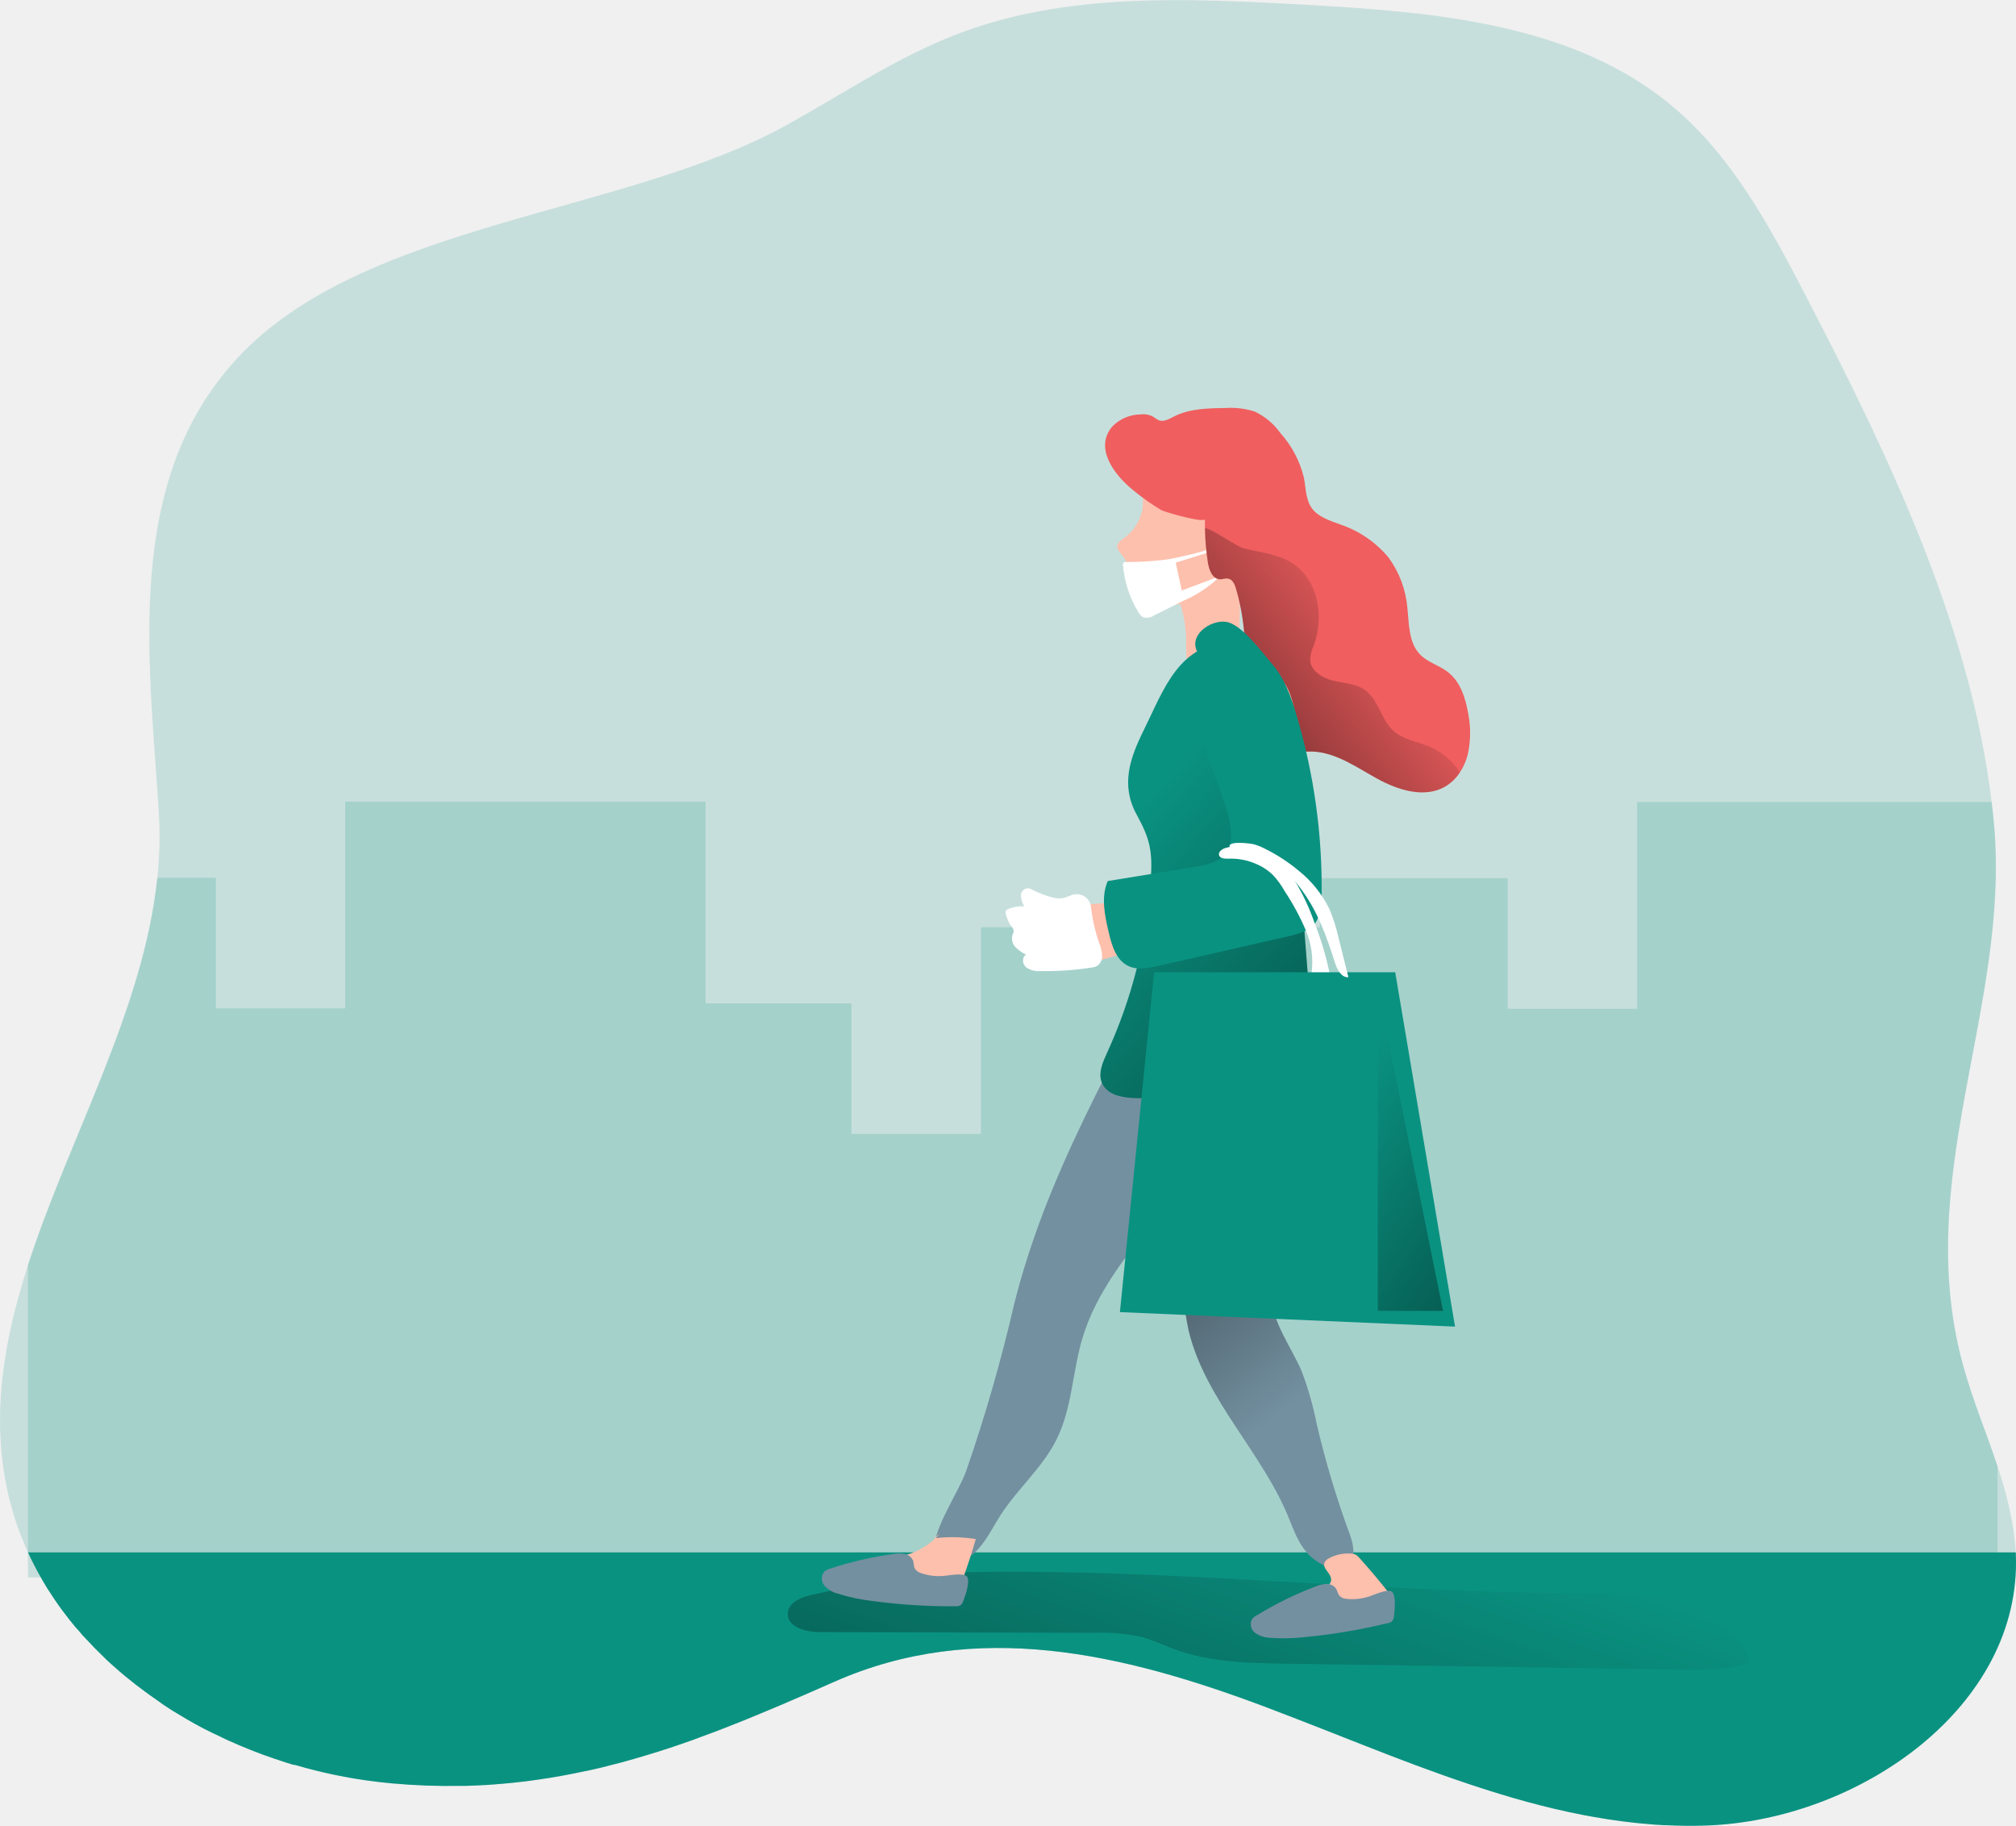
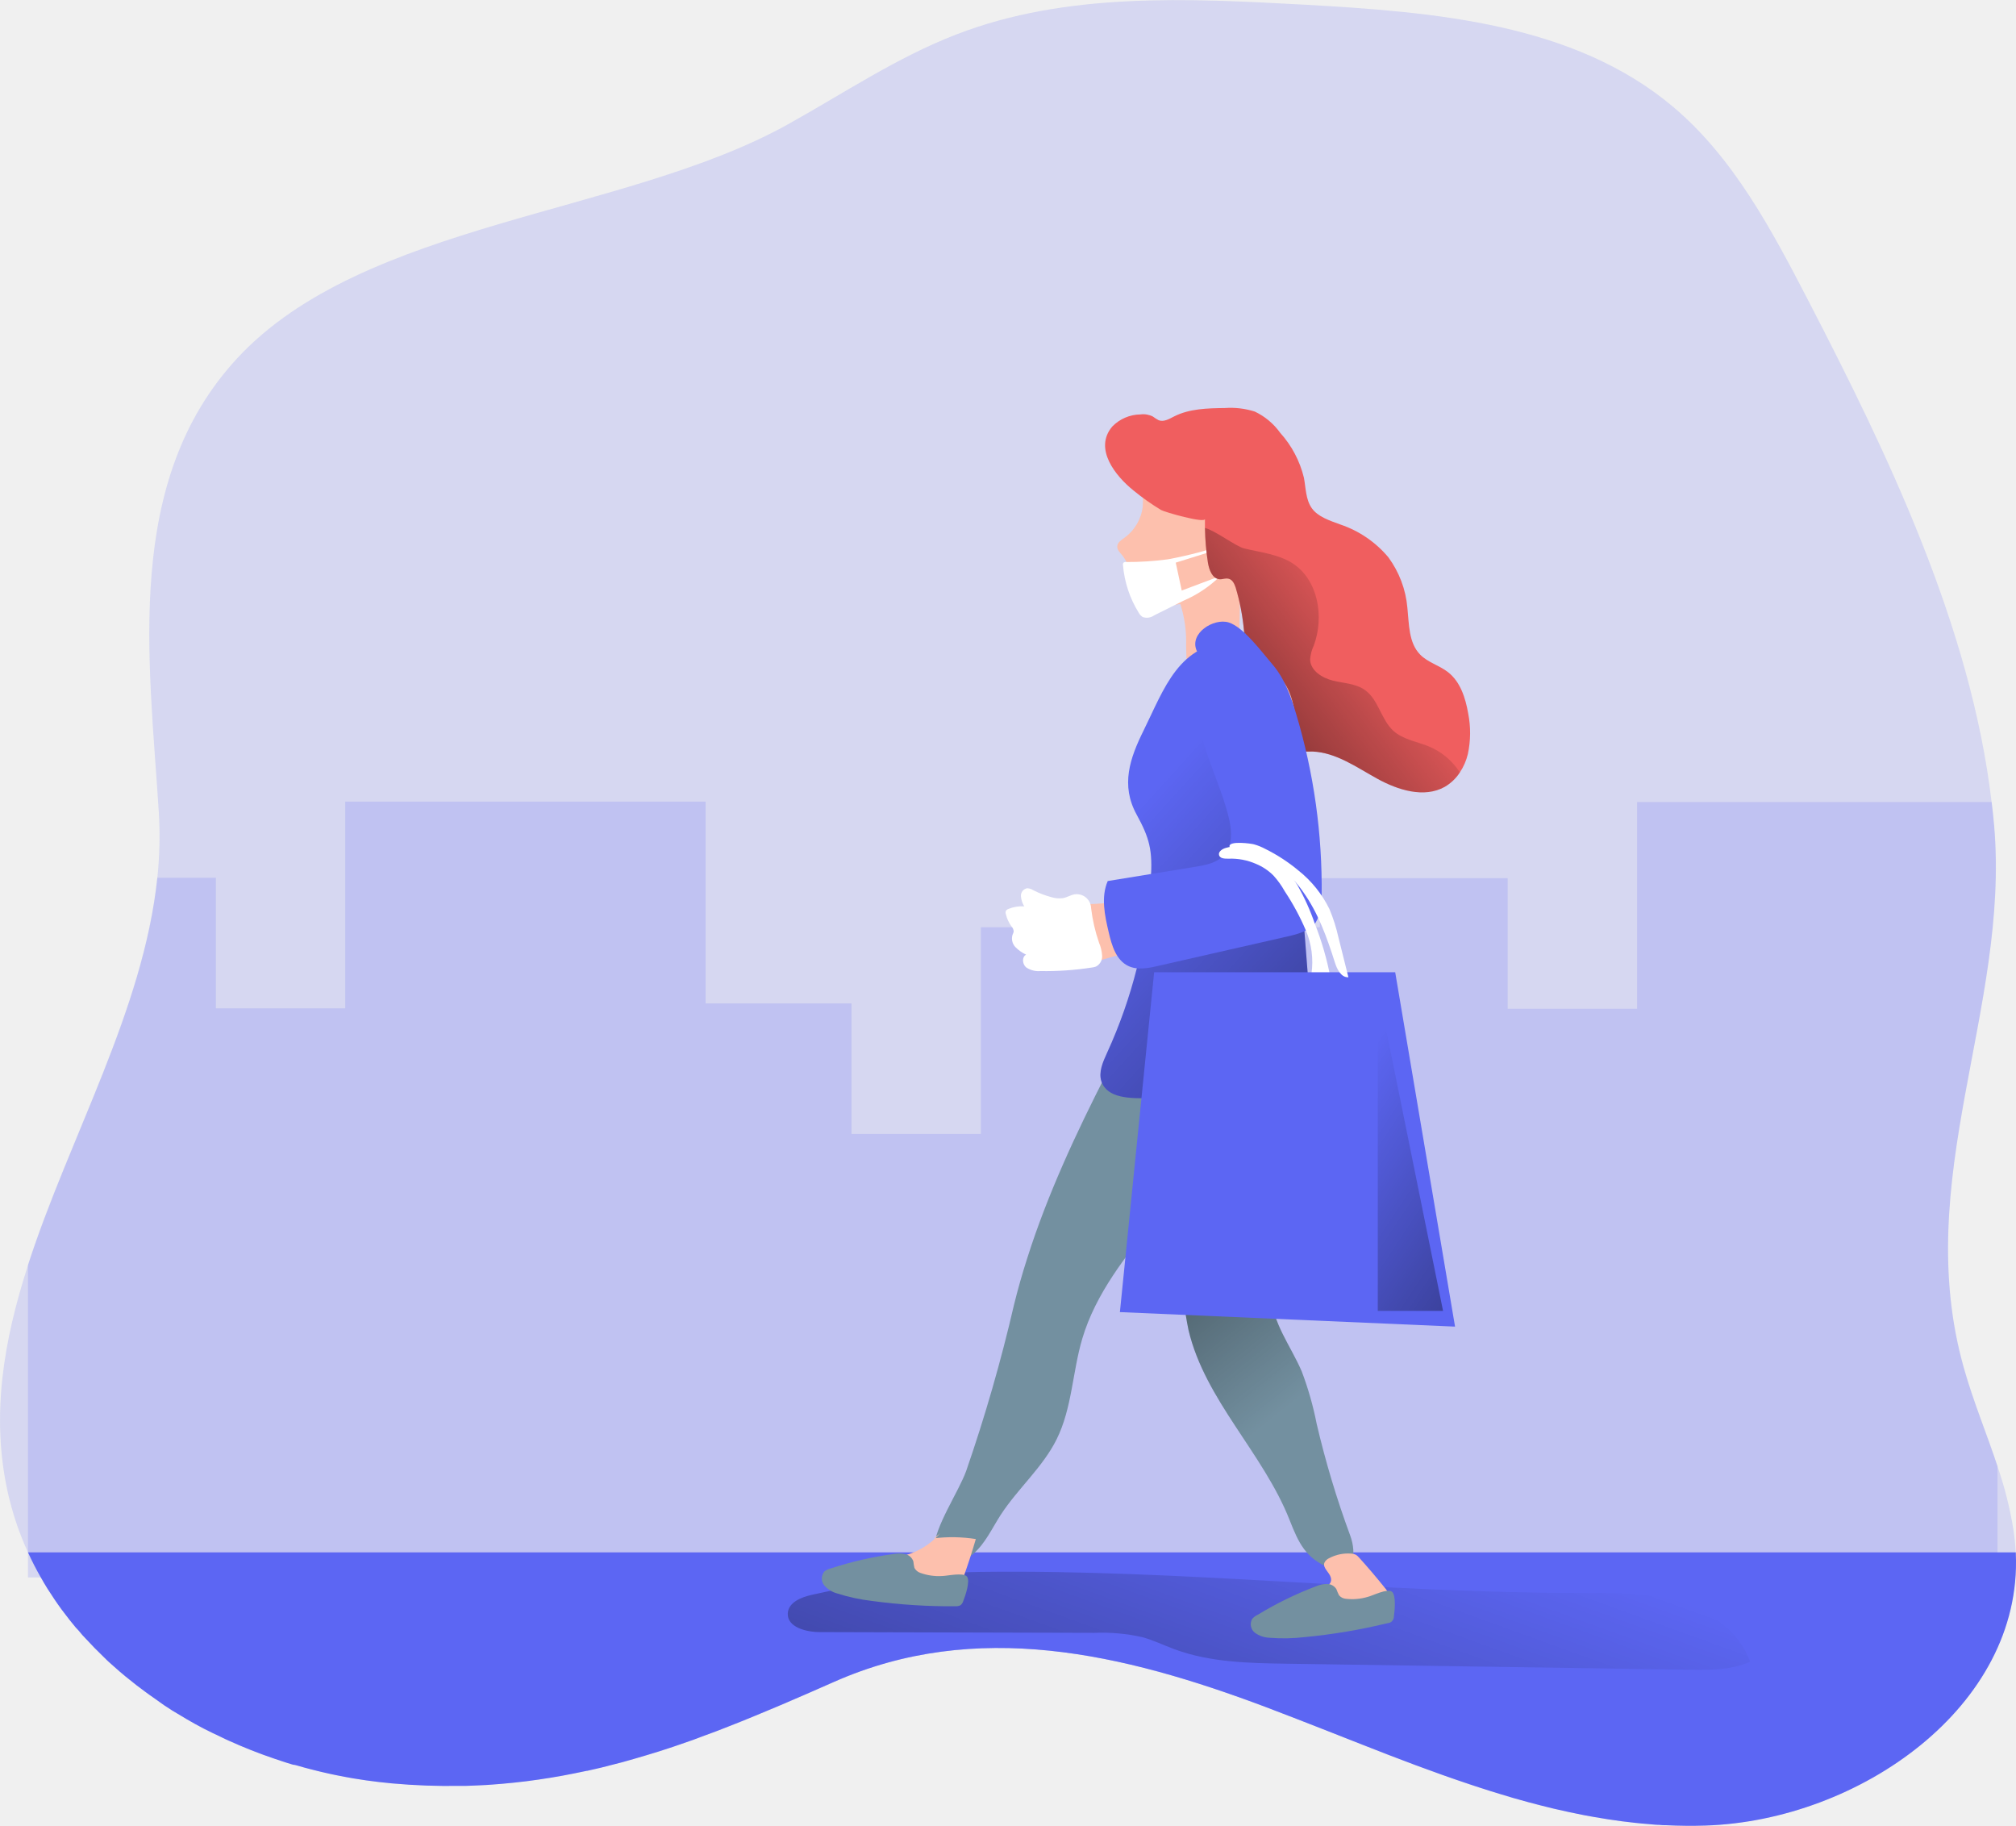
<svg xmlns="http://www.w3.org/2000/svg" xmlns:xlink="http://www.w3.org/1999/xlink" id="Layer_1" data-name="Layer 1" viewBox="0 0 352.74 319.41">
  <defs>
    <linearGradient id="linear-gradient" x1="231.06" y1="427.93" x2="287.2" y2="272.83" gradientUnits="userSpaceOnUse">
      <stop offset="0.01" />
      <stop offset="0.13" stop-opacity="0.69" />
      <stop offset="1" stop-opacity="0" />
    </linearGradient>
    <linearGradient id="linear-gradient-2" x1="244.28" y1="197.51" x2="289.32" y2="253.97" xlink:href="#linear-gradient" />
    <linearGradient id="linear-gradient-3" x1="272.41" y1="136.02" x2="279.99" y2="136.02" xlink:href="#linear-gradient" />
    <linearGradient id="linear-gradient-4" x1="251.44" y1="156.93" x2="298.39" y2="121.41" xlink:href="#linear-gradient" />
    <linearGradient id="linear-gradient-5" x1="334.15" y1="233.37" x2="251.69" y2="158.52" xlink:href="#linear-gradient" />
    <linearGradient id="linear-gradient-6" x1="299.86" y1="240.13" x2="232.01" y2="195.11" xlink:href="#linear-gradient" />
  </defs>
-   <path d="M353.21,334.65c-2.36.08-4.69.05-7-.06-.39,0-.75,0-1.13-.06-.61,0-1.23-.08-1.84-.13-.79-.06-1.58-.13-2.38-.22s-1.59-.18-2.38-.28-1.57-.22-2.37-.34-1.58-.25-2.36-.39l-1.77-.32c-1.79-.35-3.57-.73-5.36-1.15l-2.26-.56c-.78-.19-1.56-.4-2.33-.61l-2.26-.63-.28-.08c-.7-.21-1.41-.41-2.1-.63-1.19-.36-2.39-.73-3.58-1.12l-1.88-.62c-6.31-2.1-12.56-4.48-18.77-6.93l-3.31-1.3a3.52,3.52,0,0,1-.39-.16l-3.31-1.3c-3.32-1.3-6.63-2.59-9.93-3.84-25-9.4-50.66-15.43-75.57-4.39l-4.92,2.16c-1.07.47-2.16.94-3.23,1.39l-.31.14-1.79.76c-1.19.51-2.38,1-3.58,1.49-1.57.65-3.12,1.28-4.7,1.89l-2,.78c-1.38.53-2.77,1-4.14,1.54l-3.35,1.16-.79.26-1.91.62-2,.61c-1.42.43-2.86.84-4.29,1.24l-3.63.93-.77.18-1.76.4-.08,0-2.07.43-2.12.41-2.14.37c-.71.12-1.43.23-2.15.33q-2.16.32-4.35.54c-.68.07-1.35.14-2,.19l-1.78.14-1,.07-1.9.09-1.58.06-1,0a110.25,110.25,0,0,1-11.94-.43q-2.31-.21-4.62-.54c-.66-.09-1.31-.19-2-.31l-.42-.07-1.21-.22c-.47-.08-.93-.17-1.39-.27-.73-.14-1.44-.3-2.17-.47-.52-.12-1.06-.24-1.58-.38-.25-.05-.48-.11-.72-.18s-.77-.19-1.15-.3l-1.71-.48L106,324c-.68-.2-1.35-.41-2-.63l-.37-.13c-.5-.16-1-.32-1.48-.5s-.88-.3-1.31-.46l-.74-.28-1.39-.53c-.58-.23-1.15-.46-1.71-.7l-.29-.12c-.62-.26-1.23-.53-1.83-.8s-.93-.42-1.38-.65-1-.48-1.52-.72c-2.1-1-4.15-2.16-6.14-3.38-.65-.39-1.28-.79-1.92-1.2l-.39-.25L82,312.56c-.63-.43-1.25-.88-1.88-1.34s-1-.77-1.56-1.17c-.12-.09-.25-.19-.37-.3-.53-.4-1-.82-1.54-1.23l-.15-.13q-.75-.61-1.47-1.26l-.52-.46c-.48-.43-1-.87-1.42-1.32l-.09-.08c-.44-.43-.88-.86-1.31-1.3-.15-.13-.28-.27-.42-.41-.46-.47-.92-1-1.37-1.45s-1-1.06-1.43-1.61L68,300c-.35-.43-.71-.86-1.06-1.3s-.9-1.16-1.34-1.75l-.09-.12c-.42-.57-.83-1.16-1.23-1.75s-.83-1.25-1.23-1.88-.77-1.28-1.14-1.93q-1.23-2.14-2.26-4.41a51.57,51.57,0,0,1-2.15-5.46c-.53-1.64-1-3.31-1.38-5-3-13.47-.71-26.65,3.53-39.77,7.23-22.38,20.2-44.59,22.63-67.74a69.78,69.78,0,0,0,.26-11.48c-1.69-26.87-6.26-57.91,13.75-79.48,22.14-23.85,67.61-25,96.13-40.78,9.83-5.45,19.24-11.83,29.74-15.86C241.3,13.9,262.53,15,283,16.11c22.68,1.28,47.08,3.22,64.45,17.83,10.63,8.94,17.3,21.6,23.69,33.92,13.94,26.9,28.46,57.07,32.08,87.74.18,1.39.31,2.78.44,4.17,2.74,32.18-14.62,62-5.29,94.88,1.63,5.77,4,11.41,5.86,17.11a65.75,65.75,0,0,1,2.81,11.13c.19,1.3.33,2.62.4,3.95v.26C408.59,313.85,380,333.77,353.21,334.65Z" transform="translate(-54.75 -15.29)" fill="#0a9281" opacity="0.18" style="isolation:isolate" />
-   <path d="M404.25,271.76v31.31h-57.9v11.09H313.47V291.32h-24v27.74l-3.31-1.3c-3.32-1.3-6.63-2.59-9.93-3.84-25-9.4-50.66-15.43-75.57-4.39l-4.92,2.16c-1.07.47-2.16.94-3.23,1.39l-.31.14H170.87V303H120.3v11.09H87.43V291.25H59.64V236.59c7.23-22.38,20.2-44.59,22.63-67.74H92.52v22.84h22.63V155.53h63.06v35.29h25.53v22.84h22.63V177.5h59.31v-8.58h32.87v22.84h22.64V155.6h62.05c.18,1.39.31,2.78.44,4.17,2.74,32.18-14.62,62-5.29,94.88C400,260.42,402.35,266.06,404.25,271.76Z" transform="translate(-54.75 -15.29)" fill="#0a9281" opacity="0.18" style="isolation:isolate" />
-   <path d="M353.21,334.65c-2.36.08-4.69.05-7-.06-.39,0-.75,0-1.13-.06-.61,0-1.23-.08-1.84-.13-.79-.06-1.58-.13-2.38-.22s-1.59-.18-2.38-.28-1.57-.22-2.37-.34-1.58-.25-2.36-.39l-1.77-.32c-1.79-.35-3.57-.73-5.36-1.15l-2.26-.56c-.78-.19-1.56-.4-2.33-.61l-2.26-.63-.28-.08c-.7-.21-1.41-.41-2.1-.63-1.19-.36-2.39-.73-3.58-1.12l-1.88-.62c-6.31-2.1-12.56-4.48-18.77-6.93l-3.31-1.3a3.52,3.52,0,0,1-.39-.16l-3.31-1.3c-3.32-1.3-6.63-2.59-9.93-3.84-25-9.4-50.66-15.43-75.57-4.39l-4.92,2.16c-1.07.47-2.16.94-3.23,1.39l-.31.14-1.79.76c-1.19.51-2.38,1-3.58,1.49-1.57.65-3.12,1.28-4.7,1.89l-2,.78c-1.38.53-2.77,1-4.14,1.54l-3.35,1.16-.79.26-1.91.62-2,.61c-1.42.43-2.86.84-4.29,1.24l-3.63.93-.77.18-1.76.4-.08,0-2.07.43-2.12.41-2.14.37c-.71.12-1.43.23-2.15.33q-2.16.32-4.35.54c-.68.07-1.35.14-2,.19l-1.78.14-1,.07-1.9.09-1.58.06-1,0a110.25,110.25,0,0,1-11.94-.43q-2.31-.21-4.62-.54c-.66-.09-1.31-.19-2-.31l-.42-.07-1.21-.22c-.47-.08-.93-.17-1.39-.27-.73-.14-1.44-.3-2.17-.47-.52-.12-1.06-.24-1.58-.38-.25-.05-.48-.11-.72-.18s-.77-.19-1.15-.3l-1.71-.48L106,324c-.68-.2-1.35-.41-2-.63l-.37-.13c-.5-.16-1-.32-1.48-.5s-.88-.3-1.31-.46l-.74-.28-1.39-.53c-.58-.23-1.15-.46-1.71-.7l-.29-.12c-.62-.26-1.23-.53-1.83-.8s-.93-.42-1.38-.65-1-.48-1.52-.72c-2.1-1-4.15-2.16-6.14-3.38q-1-.57-1.92-1.2l-.39-.25L82,312.56c-.63-.43-1.25-.88-1.88-1.34s-1-.77-1.56-1.17c-.12-.09-.25-.19-.37-.3-.53-.4-1-.82-1.54-1.23l-.15-.13q-.75-.61-1.47-1.26l-.52-.46c-.48-.43-1-.87-1.42-1.32l-.09-.08c-.44-.43-.88-.86-1.31-1.3-.15-.13-.28-.27-.42-.41-.46-.47-.92-1-1.37-1.45s-1-1.06-1.43-1.61L68,300c-.35-.43-.71-.86-1.06-1.3s-.9-1.16-1.34-1.75l-.09-.12c-.42-.57-.83-1.16-1.23-1.75s-.83-1.25-1.23-1.88-.77-1.28-1.14-1.93q-1.23-2.14-2.26-4.41H407.46v.26C408.59,313.85,380,333.77,353.21,334.65Z" transform="translate(-54.75 -15.29)" fill="#0a9281" />
+   <path d="M353.21,334.65c-2.36.08-4.69.05-7-.06-.39,0-.75,0-1.13-.06-.61,0-1.23-.08-1.84-.13-.79-.06-1.58-.13-2.38-.22s-1.59-.18-2.38-.28-1.57-.22-2.37-.34-1.58-.25-2.36-.39l-1.77-.32c-1.79-.35-3.57-.73-5.36-1.15l-2.26-.56c-.78-.19-1.56-.4-2.33-.61l-2.26-.63-.28-.08c-.7-.21-1.41-.41-2.1-.63-1.19-.36-2.39-.73-3.58-1.12l-1.88-.62c-6.31-2.1-12.56-4.48-18.77-6.93l-3.31-1.3a3.52,3.52,0,0,1-.39-.16l-3.31-1.3c-3.32-1.3-6.63-2.59-9.93-3.84-25-9.4-50.66-15.43-75.57-4.39l-4.92,2.16c-1.07.47-2.16.94-3.23,1.39l-.31.14-1.79.76c-1.19.51-2.38,1-3.58,1.49-1.57.65-3.12,1.28-4.7,1.89l-2,.78c-1.38.53-2.77,1-4.14,1.54l-3.35,1.16-.79.26-1.91.62-2,.61c-1.42.43-2.86.84-4.29,1.24l-3.63.93-.77.18-1.76.4-.08,0-2.07.43-2.12.41-2.14.37c-.71.12-1.43.23-2.15.33q-2.16.32-4.35.54c-.68.07-1.35.14-2,.19l-1.78.14-1,.07-1.9.09-1.58.06-1,0a110.25,110.25,0,0,1-11.94-.43q-2.31-.21-4.62-.54c-.66-.09-1.31-.19-2-.31l-.42-.07-1.21-.22c-.47-.08-.93-.17-1.39-.27-.73-.14-1.44-.3-2.17-.47-.52-.12-1.06-.24-1.58-.38-.25-.05-.48-.11-.72-.18s-.77-.19-1.15-.3l-1.71-.48L106,324c-.68-.2-1.35-.41-2-.63l-.37-.13c-.5-.16-1-.32-1.48-.5s-.88-.3-1.31-.46l-.74-.28-1.39-.53c-.58-.23-1.15-.46-1.71-.7l-.29-.12c-.62-.26-1.23-.53-1.83-.8s-.93-.42-1.38-.65-1-.48-1.52-.72c-2.1-1-4.15-2.16-6.14-3.38-.65-.39-1.28-.79-1.92-1.2l-.39-.25L82,312.56c-.63-.43-1.25-.88-1.88-1.34s-1-.77-1.56-1.17c-.12-.09-.25-.19-.37-.3-.53-.4-1-.82-1.54-1.23l-.15-.13q-.75-.61-1.47-1.26l-.52-.46c-.48-.43-1-.87-1.42-1.32l-.09-.08c-.44-.43-.88-.86-1.31-1.3-.15-.13-.28-.27-.42-.41-.46-.47-.92-1-1.37-1.45s-1-1.06-1.43-1.61L68,300c-.35-.43-.71-.86-1.06-1.3s-.9-1.16-1.34-1.75l-.09-.12c-.42-.57-.83-1.16-1.23-1.75s-.83-1.25-1.23-1.88-.77-1.28-1.14-1.93q-1.23-2.14-2.26-4.41a51.57,51.57,0,0,1-2.15-5.46c-.53-1.64-1-3.31-1.38-5-3-13.47-.71-26.65,3.53-39.77,7.23-22.38,20.2-44.59,22.63-67.74a69.78,69.78,0,0,0,.26-11.48c-1.69-26.87-6.26-57.91,13.75-79.48,22.14-23.85,67.61-25,96.13-40.78,9.83-5.45,19.24-11.83,29.74-15.86C241.3,13.9,262.53,15,283,16.11c22.68,1.28,47.08,3.22,64.45,17.83,10.63,8.94,17.3,21.6,23.69,33.92,13.94,26.9,28.46,57.07,32.08,87.74.18,1.39.31,2.78.44,4.17,2.74,32.18-14.62,62-5.29,94.88,1.63,5.77,4,11.41,5.86,17.11a65.75,65.75,0,0,1,2.81,11.13c.19,1.3.33,2.62.4,3.95v.26C408.59,313.85,380,333.77,353.21,334.65Z" transform="translate(-54.75 -15.29)" fill="#5c66f3" opacity="0.18" style="isolation:isolate" />
+   <path d="M404.25,271.76v31.31h-57.9v11.09H313.47V291.32h-24v27.74l-3.31-1.3c-3.32-1.3-6.63-2.59-9.93-3.84-25-9.4-50.66-15.43-75.57-4.39l-4.92,2.16c-1.07.47-2.16.94-3.23,1.39l-.31.14H170.87V303H120.3v11.09H87.43V291.25H59.64V236.59c7.23-22.38,20.2-44.59,22.63-67.74H92.52v22.84h22.63V155.53h63.06v35.29h25.53v22.84h22.63V177.5h59.31v-8.58h32.87v22.84h22.64V155.6h62.05c.18,1.39.31,2.78.44,4.17,2.74,32.18-14.62,62-5.29,94.88C400,260.42,402.35,266.06,404.25,271.76Z" transform="translate(-54.75 -15.29)" fill="#5c66f3" opacity="0.18" style="isolation:isolate" />
+   <path d="M353.21,334.65c-2.36.08-4.69.05-7-.06-.39,0-.75,0-1.13-.06-.61,0-1.23-.08-1.84-.13-.79-.06-1.58-.13-2.38-.22s-1.59-.18-2.38-.28-1.57-.22-2.37-.34-1.58-.25-2.36-.39l-1.77-.32c-1.79-.35-3.57-.73-5.36-1.15l-2.26-.56c-.78-.19-1.56-.4-2.33-.61l-2.26-.63-.28-.08c-.7-.21-1.41-.41-2.1-.63-1.19-.36-2.39-.73-3.58-1.12l-1.88-.62c-6.31-2.1-12.56-4.48-18.77-6.93l-3.31-1.3a3.52,3.52,0,0,1-.39-.16l-3.31-1.3c-3.32-1.3-6.63-2.59-9.93-3.84-25-9.4-50.66-15.43-75.57-4.39l-4.92,2.16c-1.07.47-2.16.94-3.23,1.39l-.31.14-1.79.76c-1.19.51-2.38,1-3.58,1.49-1.57.65-3.12,1.28-4.7,1.89l-2,.78c-1.38.53-2.77,1-4.14,1.54l-3.35,1.16-.79.26-1.91.62-2,.61c-1.42.43-2.86.84-4.29,1.24l-3.63.93-.77.18-1.76.4-.08,0-2.07.43-2.12.41-2.14.37c-.71.12-1.43.23-2.15.33q-2.16.32-4.35.54c-.68.07-1.35.14-2,.19l-1.78.14-1,.07-1.9.09-1.58.06-1,0a110.25,110.25,0,0,1-11.94-.43q-2.31-.21-4.62-.54c-.66-.09-1.31-.19-2-.31l-.42-.07-1.21-.22c-.47-.08-.93-.17-1.39-.27-.73-.14-1.44-.3-2.17-.47-.52-.12-1.06-.24-1.58-.38-.25-.05-.48-.11-.72-.18s-.77-.19-1.15-.3l-1.71-.48L106,324c-.68-.2-1.35-.41-2-.63l-.37-.13c-.5-.16-1-.32-1.48-.5s-.88-.3-1.31-.46l-.74-.28-1.39-.53c-.58-.23-1.15-.46-1.71-.7l-.29-.12c-.62-.26-1.23-.53-1.83-.8s-.93-.42-1.38-.65-1-.48-1.52-.72c-2.1-1-4.15-2.16-6.14-3.38q-1-.57-1.92-1.2l-.39-.25L82,312.56c-.63-.43-1.25-.88-1.88-1.34s-1-.77-1.56-1.17c-.12-.09-.25-.19-.37-.3-.53-.4-1-.82-1.54-1.23l-.15-.13q-.75-.61-1.47-1.26l-.52-.46c-.48-.43-1-.87-1.42-1.32l-.09-.08c-.44-.43-.88-.86-1.31-1.3-.15-.13-.28-.27-.42-.41-.46-.47-.92-1-1.37-1.45s-1-1.06-1.43-1.61L68,300c-.35-.43-.71-.86-1.06-1.3s-.9-1.16-1.34-1.75l-.09-.12c-.42-.57-.83-1.16-1.23-1.75s-.83-1.25-1.23-1.88-.77-1.28-1.14-1.93q-1.23-2.14-2.26-4.41H407.46v.26C408.59,313.85,380,333.77,353.21,334.65Z" transform="translate(-54.75 -15.29)" fill="#5c66f3" />
  <path d="M196.84,294.28c-1.86.41-4.12,1.3-4.25,3.21-.16,2.45,3.17,3.32,5.63,3.32l48,.13a32,32,0,0,1,8.42.76c1.93.53,3.74,1.42,5.61,2.11,6.24,2.3,13,2.43,19.7,2.53q35.21.54,70.42,1.05c3.59.05,7.32.07,10.6-1.39-1.89-5.37-7.11-9-12.59-10.6s-11.27-1.43-17-1.43c-35.11,0-70-4.15-105.12-3.69C216.46,290.41,206.43,292.15,196.84,294.28Z" transform="translate(-54.75 -15.29)" fill="url(#linear-gradient)" />
  <path d="M261.48,237.29A60.57,60.57,0,0,0,262.71,248c2.91,12.25,13.06,21.49,17.68,33.2,1.57,4,2.85,6.79,7.05,8.39s4.77-2.42,3.54-5.72a164.2,164.2,0,0,1-5.86-19.53,56.2,56.2,0,0,0-2.6-9.12c-1.9-4.46-5.22-8.56-5.31-13.41-.07-3.61,1.69-7,2.93-10.35a37.77,37.77,0,0,0,1-22c-1.1-4.38-5.49-17.69-11.6-16.44-7.28,1.48-10,8.21-9.68,14.81C260.3,217.63,260.94,227.46,261.48,237.29Z" transform="translate(-54.75 -15.29)" fill="#7390a0" />
  <path d="M261.48,237.29A60.57,60.57,0,0,0,262.71,248c2.91,12.25,13.06,21.49,17.68,33.2,1.57,4,2.85,6.79,7.05,8.39s4.77-2.42,3.54-5.72a164.2,164.2,0,0,1-5.86-19.53,56.2,56.2,0,0,0-2.6-9.12c-1.9-4.46-5.22-8.56-5.31-13.41-.07-3.61,1.69-7,2.93-10.35a37.77,37.77,0,0,0,1-22c-1.1-4.38-5.49-17.69-11.6-16.44-7.28,1.48-10,8.21-9.68,14.81C260.3,217.63,260.94,227.46,261.48,237.29Z" transform="translate(-54.75 -15.29)" fill="url(#linear-gradient-2)" />
  <path d="M234.49,235.39q-1.32,4.1-2.33,8.21a285.37,285.37,0,0,1-8.35,29c-1.32,3.67-5.56,9.82-5.62,13.56s4.1,3.38,6.87.95c2.09-1.82,3.26-4.44,4.76-6.77,3-4.63,7.35-8.32,9.8-13.24,2.71-5.44,2.77-11.78,4.49-17.6,2.35-7.93,7.68-14.58,12.89-21,6-7.37,14.82-15.83,17.78-25,1.45-4.52.78-10.07-2.88-13.1-4-3.29-10.17-2.5-14.38.49s-6.85,7.66-9.19,12.26C243.12,213.33,238,224.29,234.49,235.39Z" transform="translate(-54.75 -15.29)" fill="#7390a0" />
  <path d="M251.46,109.39c-.53.38-1.16.78-1.22,1.43s.47,1.13.87,1.62c1.26,1.54,1.48,3.64,2.06,5.54s1.91,3.9,3.9,4c1.45.06,2.76-1,4.21-1a21.34,21.34,0,0,1,1,7.21c.08,3.66.25,7.32.49,11a5.84,5.84,0,0,0,3.14-1.16l2.3-1.39a5.51,5.51,0,0,0,3.31-6l.13-7.21a69.45,69.45,0,0,0-.12-7.07c-.16-2-.49-3.88-.82-5.8l-1.39-8.13c-.31-1.82-.67-3.76-1.93-5.11-1.71-1.84-4.5-2.05-7-2a6.14,6.14,0,0,0-3.26.72,4.59,4.59,0,0,0-1.29,1.38c-1.4,2.18-1,4.07-1.14,6.45A7.86,7.86,0,0,1,251.46,109.39Z" transform="translate(-54.75 -15.29)" fill="#fdc0ad" />
  <path d="M251.75,113.61a.59.59,0,0,0-.43.12.53.53,0,0,0-.08.43,18.73,18.73,0,0,0,2.74,8.3,2.08,2.08,0,0,0,.72.78,2.22,2.22,0,0,0,2-.3l5.12-2.56a20.89,20.89,0,0,0,6.44-4.32l-6.74,2.54-1.05-4.88,5.41-1.69c.46-.14,1-.48.89-.94.13.43-7.1,2-7.78,2.06A53.08,53.08,0,0,1,251.75,113.61Z" transform="translate(-54.75 -15.29)" fill="#fff" />
  <path d="M280,146.29a8.45,8.45,0,0,1-3.27-2.85c-3.61-5-3.65-11.43-4.31-17.7,2.36,4.65,3.11,10,4.92,15A34.9,34.9,0,0,0,280,146.29Z" transform="translate(-54.75 -15.29)" fill="url(#linear-gradient-3)" />
  <path d="M311.58,147.21a9.9,9.9,0,0,1-1.4,3.21,7.85,7.85,0,0,1-2.66,2.53c-3.6,2-8.17.56-11.8-1.44s-7.2-4.58-11.33-4.75a19.6,19.6,0,0,1-3.44-.16,4.4,4.4,0,0,1-.95-.31h0a34.9,34.9,0,0,1-2.66-5.59c-1.81-4.93-2.56-10.31-4.92-15a38.81,38.81,0,0,0-1.47-7.64c-.22-.63-.53-1.33-1.17-1.51s-1.07.11-1.61.08c-1.3-.08-1.86-1.64-2.07-2.91a44.12,44.12,0,0,1-.52-6.06c0-.53,0-1,0-1.58,0,.81-7.05-1.2-7.68-1.57a41.57,41.57,0,0,1-4.84-3.43c-3.09-2.48-7-7.27-3.7-11.17a7,7,0,0,1,4.92-2.12,3.73,3.73,0,0,1,2.19.37,7.18,7.18,0,0,0,1,.64c.88.36,1.84-.21,2.7-.65,2.7-1.38,5.88-1.44,8.92-1.48a14,14,0,0,1,5.21.62A11.57,11.57,0,0,1,278.74,91a18.07,18.07,0,0,1,4.16,7.88c.34,1.82.31,3.81,1.38,5.32s3.15,2.17,5,2.85a18.75,18.75,0,0,1,8.38,5.72,17.44,17.44,0,0,1,3.34,8.84c.3,2.87.21,6.13,2.23,8.19,1.34,1.38,3.35,1.88,4.87,3.07,2.16,1.68,3.06,4.49,3.53,7.18A17.59,17.59,0,0,1,311.58,147.21Z" transform="translate(-54.75 -15.29)" fill="#f05e5f" />
  <path d="M310.18,150.42a7.85,7.85,0,0,1-2.66,2.53c-3.6,2-8.17.56-11.8-1.44s-7.2-4.58-11.33-4.75a19.6,19.6,0,0,1-3.44-.16,4.4,4.4,0,0,1-.95-.31h0a34.9,34.9,0,0,1-2.66-5.59c-1.81-4.93-2.56-10.31-4.92-15a38.81,38.81,0,0,0-1.47-7.64c-.22-.63-.53-1.33-1.17-1.51s-1.07.11-1.61.08c-1.3-.08-1.86-1.64-2.07-2.91a44.12,44.12,0,0,1-.52-6.06c1.7.37,5.41,3.23,6.89,3.58,2.84.68,5.87,1,8.34,2.53,4.57,2.87,5.7,9.4,3.81,14.46a6.79,6.79,0,0,0-.64,2.44c.06,1.95,2.12,3.23,4,3.69s4,.5,5.59,1.64c2.39,1.69,2.82,5.19,5,7.16,1.63,1.46,3.93,1.83,6,2.63A11.82,11.82,0,0,1,310.18,150.42Z" transform="translate(-54.75 -15.29)" fill="url(#linear-gradient-4)" />
-   <path d="M270.62,127.62c-9.58,0-12.19,8.22-15.75,15.41-2.44,4.92-4.06,9.62-1.25,14.75,2.29,4.18,2.82,6.27,2.49,11.34a86.31,86.31,0,0,1-7.65,30.34c-.73,1.59-1.53,3.38-1,5,1,3,5.1,3,8.25,2.94a31.4,31.4,0,0,1,20.74,7.4c.9.77,1.92,1.65,3.1,1.52a3.58,3.58,0,0,0,2.37-1.74c3.38-4.82,3-11.22,2.57-17.09L282,165.64c-.72-8.94.14-19.84-2.59-28.41C277.9,132.59,275.49,127.61,270.62,127.62Z" transform="translate(-54.75 -15.29)" fill="#0a9281" />
+   <path d="M270.62,127.62c-9.58,0-12.19,8.22-15.75,15.41-2.44,4.92-4.06,9.62-1.25,14.75,2.29,4.18,2.82,6.27,2.49,11.34a86.31,86.31,0,0,1-7.65,30.34c-.73,1.59-1.53,3.38-1,5,1,3,5.1,3,8.25,2.94a31.4,31.4,0,0,1,20.74,7.4c.9.77,1.92,1.65,3.1,1.52a3.58,3.58,0,0,0,2.37-1.74c3.38-4.82,3-11.22,2.57-17.09L282,165.64c-.72-8.94.14-19.84-2.59-28.41C277.9,132.59,275.49,127.61,270.62,127.62Z" transform="translate(-54.75 -15.29)" fill="#5c66f3" />
  <path d="M270.62,127.62c-9.58,0-12.19,8.22-15.75,15.41-2.44,4.92-4.06,9.62-1.25,14.75,2.29,4.18,2.82,6.27,2.49,11.34a86.31,86.31,0,0,1-7.65,30.34c-.73,1.59-1.53,3.38-1,5,1,3,5.1,3,8.25,2.94a31.4,31.4,0,0,1,20.74,7.4c.9.77,1.92,1.65,3.1,1.52a3.58,3.58,0,0,0,2.37-1.74c3.38-4.82,3-11.22,2.57-17.09L282,165.64c-.72-8.94.14-19.84-2.59-28.41C277.9,132.59,275.49,127.61,270.62,127.62Z" transform="translate(-54.75 -15.29)" fill="url(#linear-gradient-5)" />
  <path d="M270,143.84q2.75,11.28,5.62,22.54c-10.19,3.49-20.6,7-31.37,7.1a1.93,1.93,0,0,0-1.3.33,1.75,1.75,0,0,0-.43,1c-.44,2.17-1.82,9.8,2.11,9.07s8-2.42,12.07-2.93c2.13-.26,4.28-.22,6.42-.37a68.27,68.27,0,0,0,7.24-1.06l9.65-1.76c1.91-.35,4.07-.87,5-2.56a6.46,6.46,0,0,0,.61-2.79,74.75,74.75,0,0,0-3.15-25.83c-1.47-4.81-.35-13.64-7.47-14.22C268.56,131.82,269,139.69,270,143.84Z" transform="translate(-54.75 -15.29)" fill="#fdc0ad" />
-   <path d="M264.13,129.11A8.77,8.77,0,0,1,265,131a3.7,3.7,0,0,1-.28,1.63c-1.29,4.18-.59,8.73.7,12.91s3.15,8.19,4.24,12.42c.61,2.34.88,5.11-.73,6.91-1.24,1.38-3.22,1.76-5.06,2.06l-15.3,2.49c-1.21,2.81-.53,6,.18,9,.53,2.27,1.28,4.82,3.38,5.84,1.61.79,3.52.41,5.27,0L280,179.12c1.83-.42,3.81-.93,4.94-2.42A7.84,7.84,0,0,0,286,172a106,106,0,0,0-4.46-31.81c-.93-3.12-2.06-6.28-4.2-8.73-1.73-2-5-6.48-7.61-7.28S262.81,126.06,264.13,129.11Z" transform="translate(-54.75 -15.29)" fill="#0a9281" />
+   <path d="M264.13,129.11A8.77,8.77,0,0,1,265,131a3.7,3.7,0,0,1-.28,1.63c-1.29,4.18-.59,8.73.7,12.91s3.15,8.19,4.24,12.42c.61,2.34.88,5.11-.73,6.91-1.24,1.38-3.22,1.76-5.06,2.06l-15.3,2.49c-1.21,2.81-.53,6,.18,9,.53,2.27,1.28,4.82,3.38,5.84,1.61.79,3.52.41,5.27,0L280,179.12c1.83-.42,3.81-.93,4.94-2.42A7.84,7.84,0,0,0,286,172a106,106,0,0,0-4.46-31.81c-.93-3.12-2.06-6.28-4.2-8.73-1.73-2-5-6.48-7.61-7.28S262.81,126.06,264.13,129.11Z" transform="translate(-54.75 -15.29)" fill="#5c66f3" />
  <path d="M247.06,180.24a6.78,6.78,0,0,1,.53,2.24,2,2,0,0,1-1.08,1.9,2.55,2.55,0,0,1-.66.16,52.89,52.89,0,0,1-9.06.63,3.85,3.85,0,0,1-2.5-.65c-.67-.57-.77-1.83,0-2.22a6.61,6.61,0,0,1-1.88-1.33,2.19,2.19,0,0,1-.5-2.14,2.71,2.71,0,0,0,.21-.58,1.49,1.49,0,0,0-.43-.95,5.89,5.89,0,0,1-.94-2.07.88.88,0,0,1,0-.6.9.9,0,0,1,.45-.33,6.07,6.07,0,0,1,2.76-.45,4,4,0,0,1-.58-1.81,1.33,1.33,0,0,1,1.08-1.36,2,2,0,0,1,1.07.34,16,16,0,0,0,3.15,1.21,4.66,4.66,0,0,0,2.06.18c.7-.13,1.33-.54,2-.66a2.52,2.52,0,0,1,2.92,2.41A28.88,28.88,0,0,0,247.06,180.24Z" transform="translate(-54.75 -15.29)" fill="#fff" />
  <path d="M219.22,283.55a12.3,12.3,0,0,1-6.88,4c-2,.41-4.31.35-6,1.61a1.2,1.2,0,0,0-.58.95,1.29,1.29,0,0,0,.49.82,7.25,7.25,0,0,0,3.44,2,9.62,9.62,0,0,0,2.08.13h9.36a2.45,2.45,0,0,0,1.21-.22,2.41,2.41,0,0,0,.87-1.31q1.26-3.47,2.28-7a26.72,26.72,0,0,0-7.31-.13" transform="translate(-54.75 -15.29)" fill="#fdc0ad" />
  <path d="M219.58,291a9.51,9.51,0,0,1-3.83-.56,1.81,1.81,0,0,1-1-.86,8.75,8.75,0,0,1-.19-1.14,1.94,1.94,0,0,0-1.37-1.26,5.16,5.16,0,0,0-1.92-.06,62.92,62.92,0,0,0-11.13,2.54,3,3,0,0,0-1.11.51,1.89,1.89,0,0,0-.06,2.47,4.53,4.53,0,0,0,2.27,1.41,31.63,31.63,0,0,0,6.09,1.31,101.88,101.88,0,0,0,14.6.93,1.66,1.66,0,0,0,.89-.19,1.5,1.5,0,0,0,.46-.69c.32-.8,1.29-3.53.66-4.31S220.42,291,219.58,291Z" transform="translate(-54.75 -15.29)" fill="#7390a0" />
  <path d="M280.78,295.88a1.21,1.21,0,0,0-.35,1.06,1.33,1.33,0,0,0,.67.69,7.24,7.24,0,0,0,3.79,1.11,10.21,10.21,0,0,0,2.05-.34l9.12-2.16c.91-.22,2-.68,1.76-1.83A3.57,3.57,0,0,0,297,293q-2.14-2.67-4.44-5.21a2.45,2.45,0,0,0-.59-.52,2,2,0,0,0-.79-.19,7,7,0,0,0-3.87.8,1.64,1.64,0,0,0-.84.82c-.3.91.87,1.62,1.13,2.55.43,1.55-1.63,1.86-2.62,2.26C283.48,294.06,281.85,294.59,280.78,295.88Z" transform="translate(-54.75 -15.29)" fill="#fdc0ad" />
  <path d="M294.06,294.65a9.54,9.54,0,0,1-3.86.33,1.75,1.75,0,0,1-1.16-.61,9.31,9.31,0,0,1-.46-1.07,1.93,1.93,0,0,0-1.61-.91,4.94,4.94,0,0,0-1.89.38,61.91,61.91,0,0,0-10.25,5,2.88,2.88,0,0,0-1,.75,1.89,1.89,0,0,0,.51,2.42,4.66,4.66,0,0,0,2.53.86,31.65,31.65,0,0,0,6.23-.12,101.91,101.91,0,0,0,14.42-2.43,1.16,1.16,0,0,0,1.12-1.16c.12-.85.44-3.73-.35-4.35S294.88,294.46,294.06,294.65Z" transform="translate(-54.75 -15.29)" fill="#7390a0" />
  <path d="M284.22,185.61a14.24,14.24,0,0,0-1-7.59,42.22,42.22,0,0,0-3.68-6.81,14.78,14.78,0,0,0-2-2.78,9.36,9.36,0,0,0-3-2,10.88,10.88,0,0,0-4.84-.92c-.63,0-1.47,0-1.65-.61s.56-1.11,1.19-1.28a9,9,0,0,1,3.47-.26c3.88.48,7.05,3.45,9.07,6.81a39.49,39.49,0,0,1,3,6.64,52.4,52.4,0,0,1,2.8,9.72" transform="translate(-54.75 -15.29)" fill="#fff" />
-   <polygon points="254.59 232.08 195.95 229.54 201.94 170.09 244.12 170.09 254.59 232.08" fill="#0a9281" />
+   <polygon points="254.59 232.08 195.95 229.54 201.94 170.09 244.12 170.09 254.59 232.08" fill="#5c66f3" />
  <polygon points="241.07 172.9 241.07 229.33 252.49 229.33 241.07 172.9" fill="url(#linear-gradient-6)" />
  <path d="M274.16,163a9.64,9.64,0,0,1,2,.81,29.63,29.63,0,0,1,5.77,3.76,19.61,19.61,0,0,1,5.43,6.75,29.15,29.15,0,0,1,1.57,4.93l1.75,7c-1.28.07-2-1.41-2.38-2.63-1.36-4.3-2.9-8.6-5.52-12.27a18.44,18.44,0,0,0-8.15-6.62c-.62-.23-4.68-.82-4.75-1.37C269.77,162.32,273.76,162.87,274.16,163Z" transform="translate(-54.75 -15.29)" fill="#fff" />
</svg>
